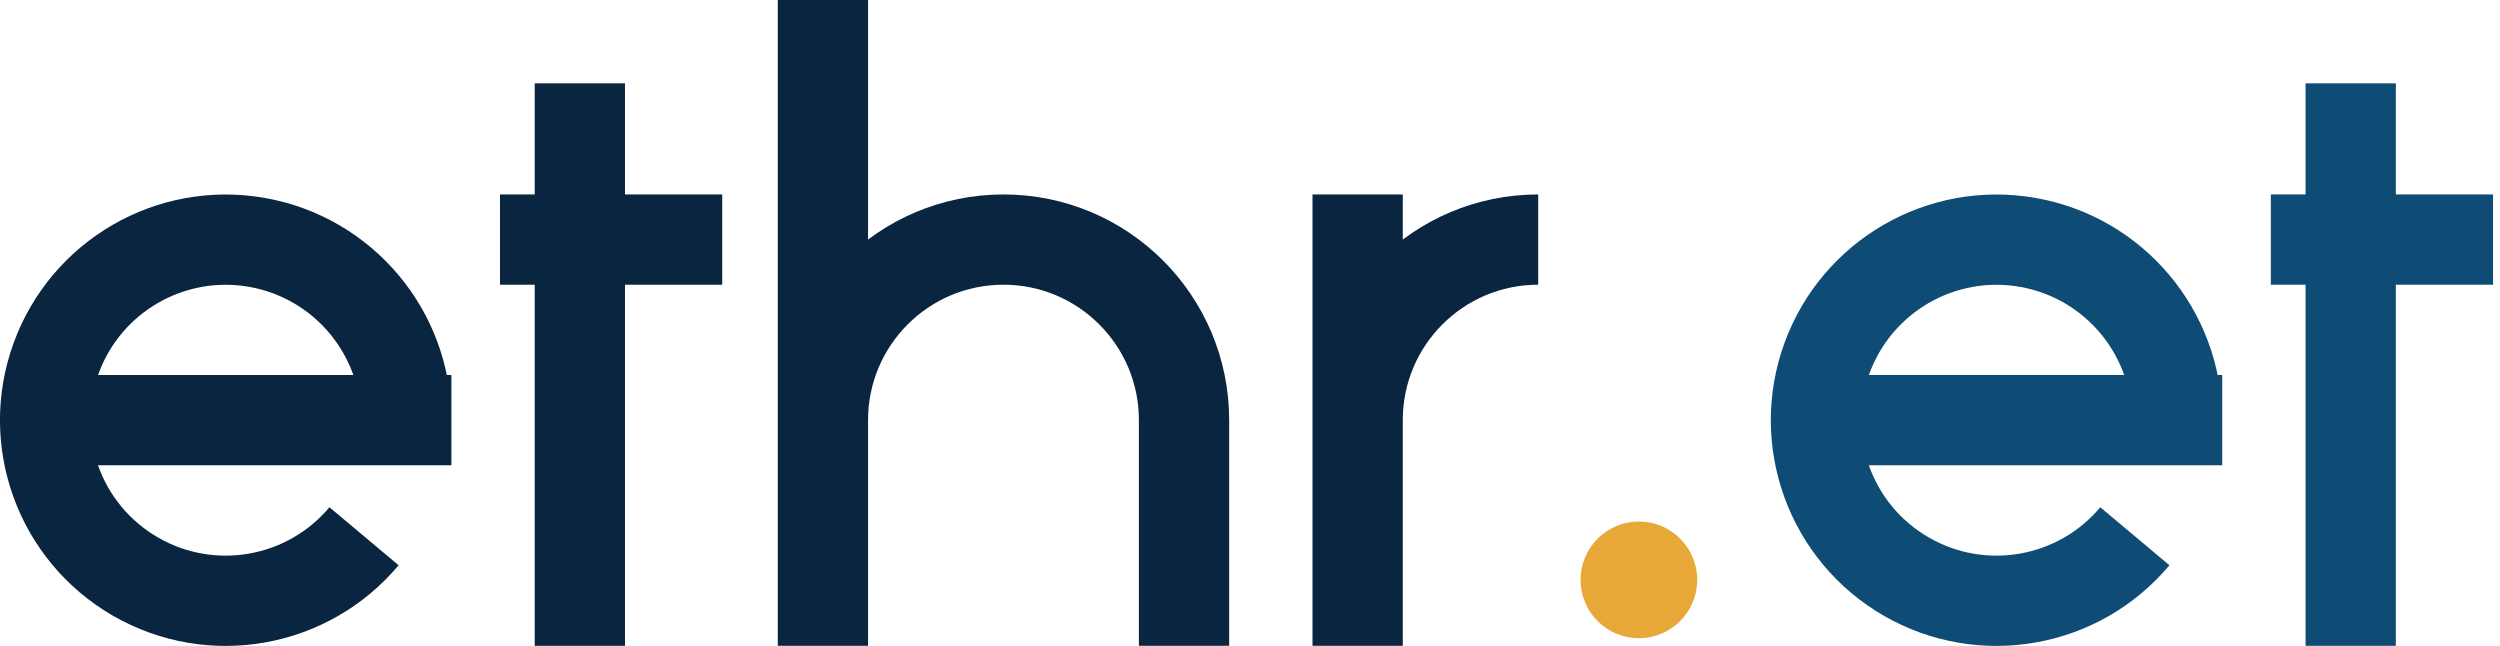
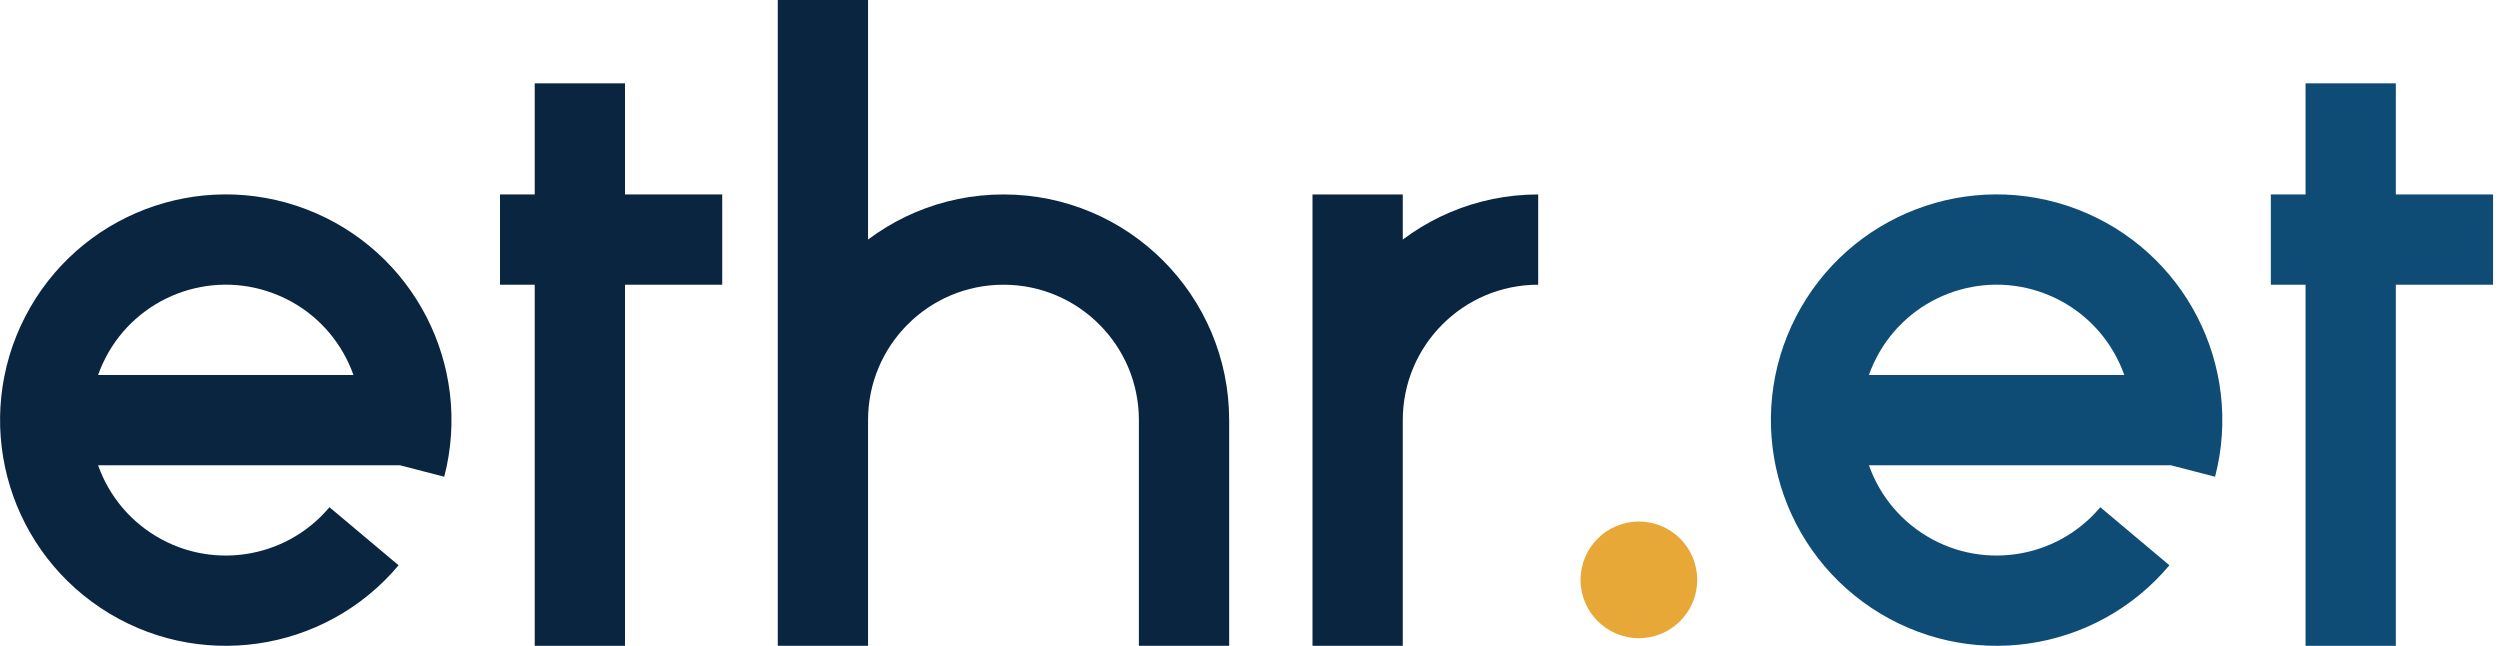
<svg xmlns="http://www.w3.org/2000/svg" viewBox="0 -14 180 46.5">
  <g stroke="#0A2540" stroke-width="6.5" fill="none">
-     <path d="M3.25 16.25H32.5M29.25 16.25A13 13 0 1 0 26.21 24.61" />
+     <path d="M3.25 16.25H29.25M28.84 19.51A13 13 0 1 0 26.21 24.61" />
    <path d="M41.75 -8V32.5M36 3.25H52" />
    <path d="M59.25 -14V32.5M59.25 16.25A13 13 0 0 1 85.25 16.25V32.5" />
    <path d="M97.75 0V32.5M97.75 16.25A13 13 0 0 1 110.75 3.25" />
  </g>
  <circle cx="118" cy="27.75" r="4.2" fill="#E8A838" />
  <g stroke="#0F4C75" stroke-width="6.5" fill="none">
-     <path d="M130.75 16.25H160M156.75 16.25A13 13 0 1 0 153.71 24.61" />
+     <path d="M130.75 16.25H156.75M156.34 19.51A13 13 0 1 0 153.71 24.61" />
    <path d="M169.25 -8V32.5M163.5 3.25H179.5" />
  </g>
</svg>
